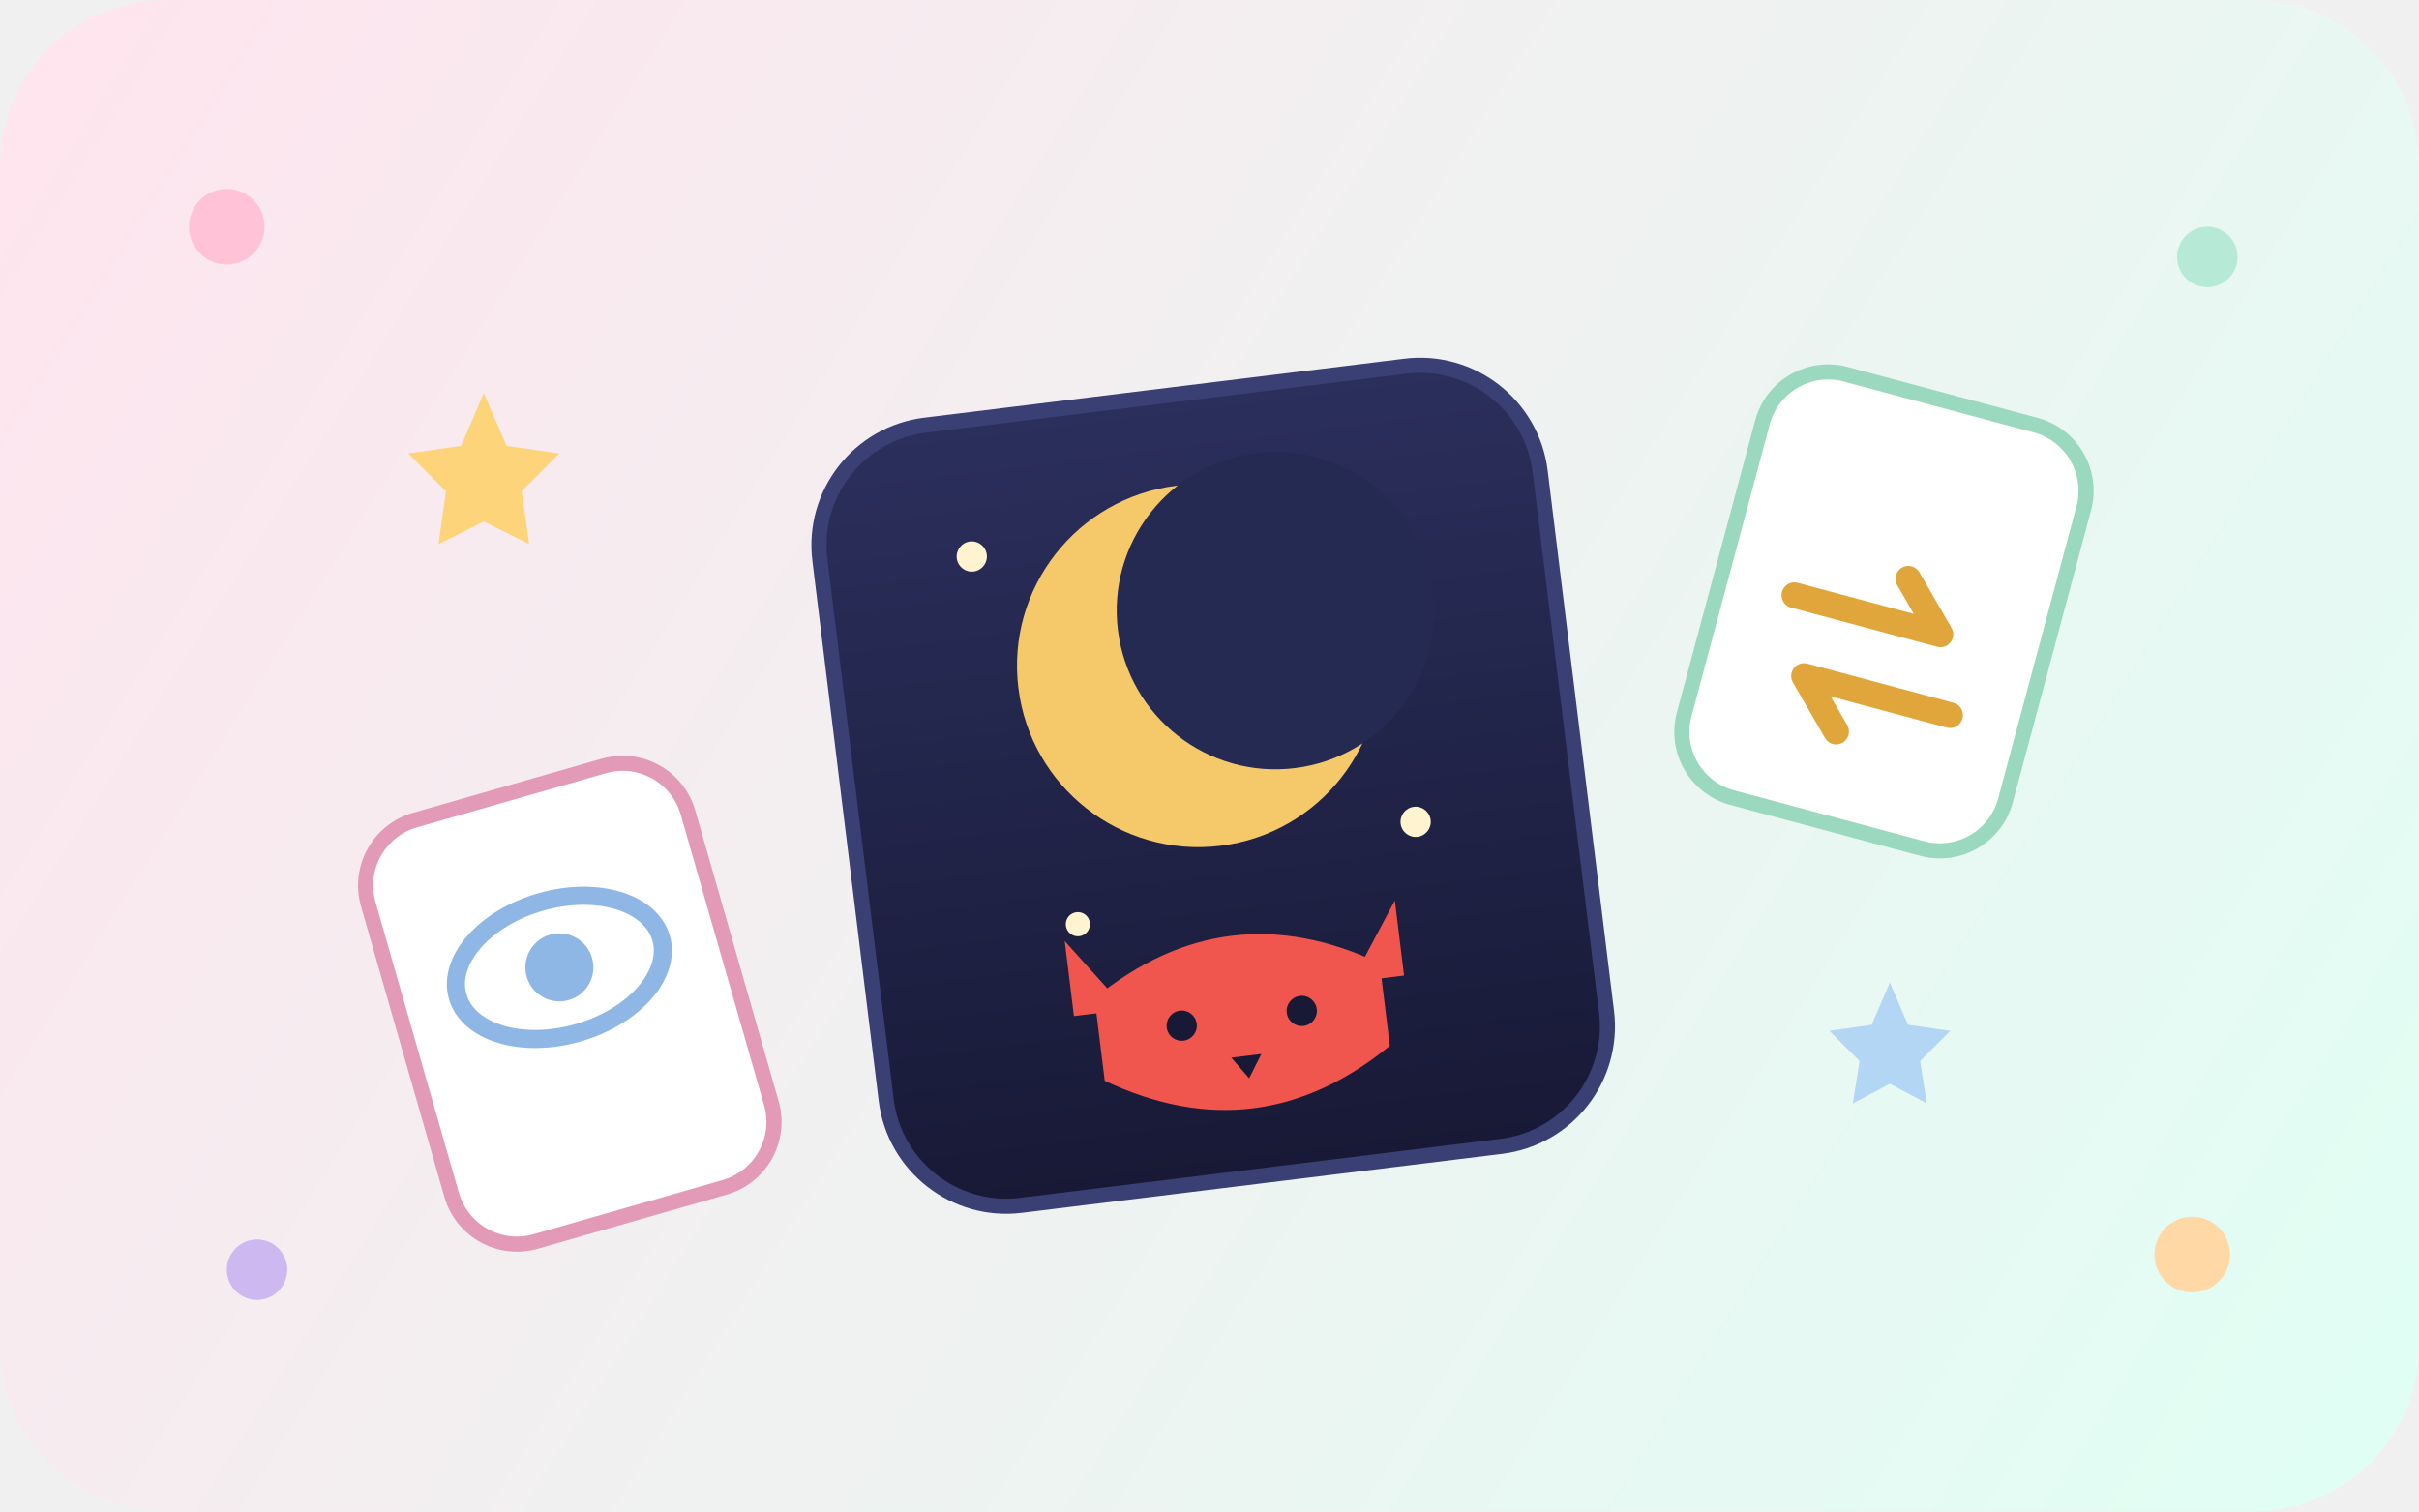
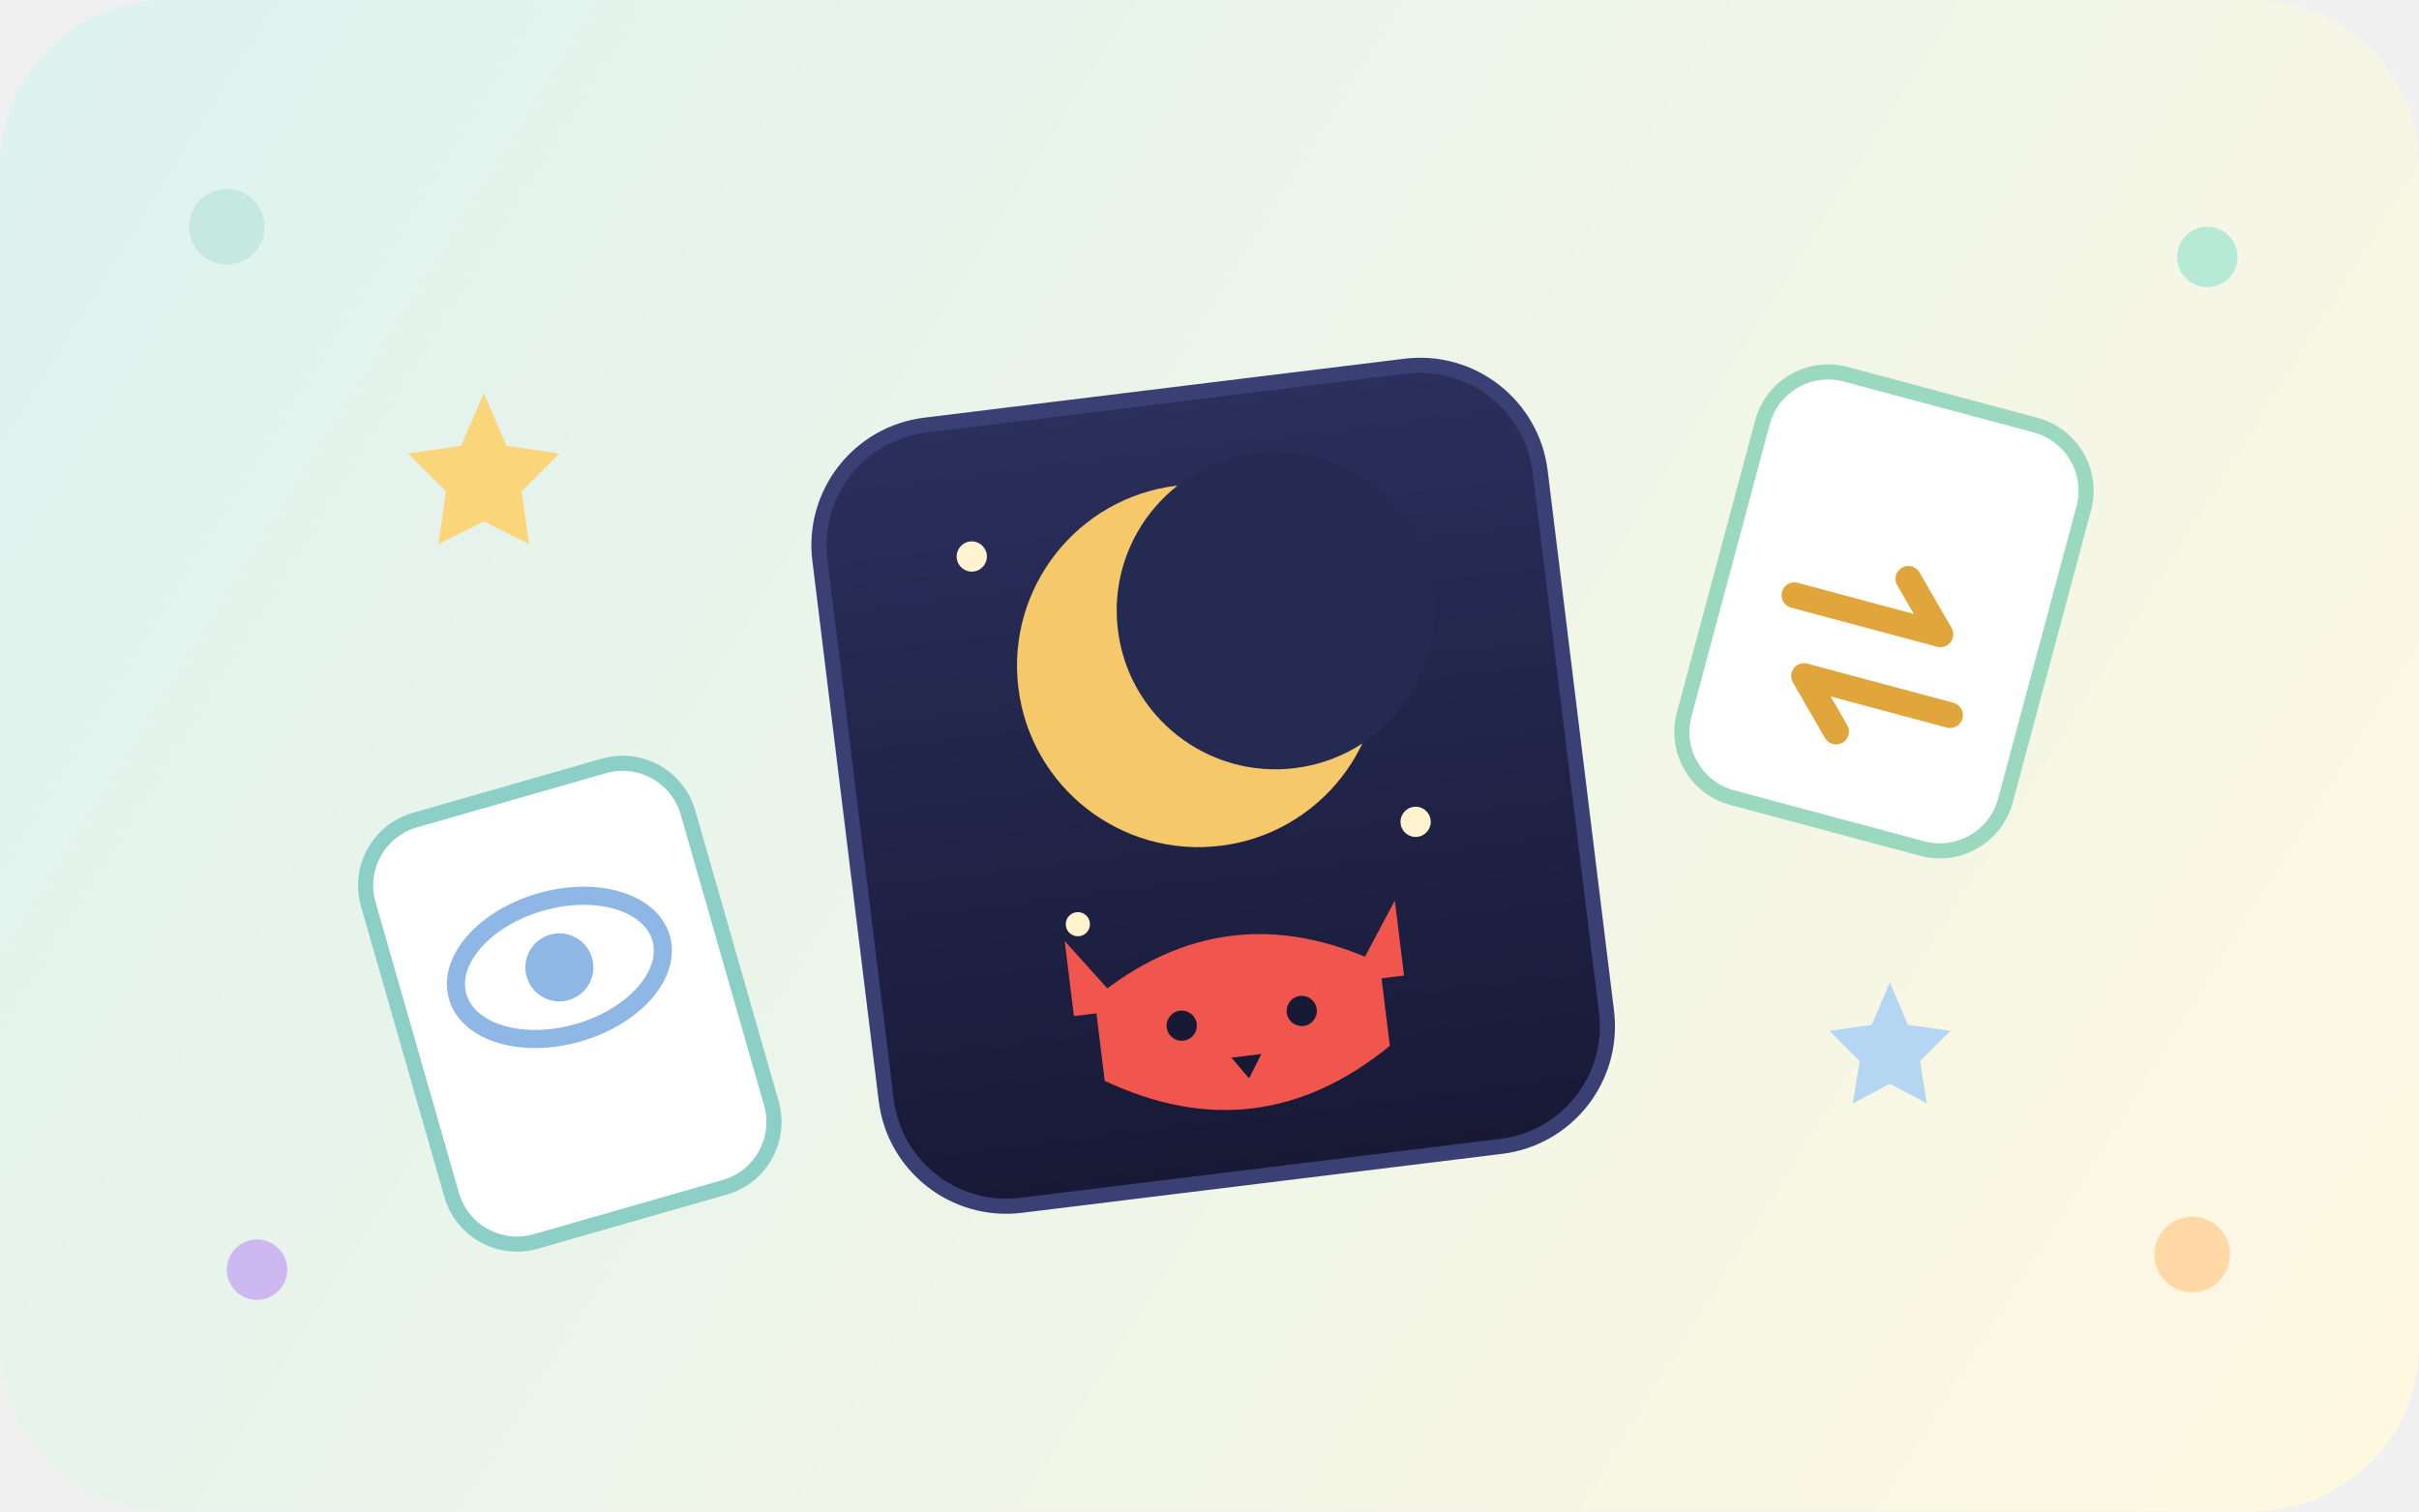
<svg xmlns="http://www.w3.org/2000/svg" viewBox="0 0 320 200" fill="none">
  <defs>
    <linearGradient id="ww-bg" x1="0" y1="0" x2="320" y2="200" gradientUnits="userSpaceOnUse">
-       <stop offset="0" stop-color="#ffe4ee" />
-       <stop offset="1" stop-color="#e0fff4" />
+       <stop offset="0" stop-color="#ddf2ef" />
+       <stop offset="1" stop-color="#fff8e1" />
    </linearGradient>
    <linearGradient id="ww-night" x1="0" y1="0" x2="0" y2="1">
      <stop offset="0" stop-color="#2b2f5c" />
      <stop offset="1" stop-color="#171935" />
    </linearGradient>
  </defs>
  <rect x="0" y="0" width="320" height="200" rx="22" fill="url(#ww-bg)" />
-   <circle cx="30" cy="30" r="5" fill="#ffc2d6" />
+   <circle cx="30" cy="30" r="5" fill="#c5e8e1" />
  <circle cx="292" cy="34" r="4" fill="#b7ead6" />
  <circle cx="34" cy="168" r="4" fill="#cdb9f0" />
  <circle cx="290" cy="166" r="5" fill="#ffd8a6" />
  <path d="M64 52 l3 7 7 1 -5 5 1 7 -6 -3 -6 3 1 -7 -5 -5 7 -1 z" fill="#ffd066" opacity="0.85" />
  <path d="M250 130 l2.4 5.6 5.6 .8 -4 4 .9 5.6 -4.9 -2.6 -4.9 2.6 .9 -5.6 -4 -4 5.6 -.8 z" fill="#a9d0f5" opacity="0.85" />
  <g transform="rotate(-7 160 100)">
    <rect x="112" y="52" width="96" height="104" rx="16" fill="url(#ww-night)" stroke="#3a3f74" stroke-width="2" />
    <circle cx="160" cy="88" r="24" fill="#f5c96a" />
    <circle cx="171" cy="82" r="21" fill="#252a52" />
    <circle cx="132" cy="70" r="2" fill="#fff3d0" />
    <circle cx="186" cy="112" r="2" fill="#fff3d0" />
    <circle cx="140" cy="120" r="1.6" fill="#fff3d0" />
    <path d="M138 122 l7 10 -7 0 z" fill="#f0564e" />
    <path d="M182 122 l-7 10 7 0 z" fill="#f0564e" />
    <path d="M141 130 q19 -12 38 0 l0 11 q-19 12 -38 0 z" fill="#f0564e" />
    <circle cx="152" cy="135" r="2" fill="#171935" />
    <circle cx="168" cy="135" r="2" fill="#171935" />
    <path d="M158 140 h4 l-2 3 z" fill="#171935" />
  </g>
  <g transform="rotate(-16 74 128)">
-     <rect x="52" y="104" width="44" height="58" rx="9" fill="#ffffff" stroke="#e39ab6" stroke-width="2" />
+     <rect x="52" y="104" width="44" height="58" rx="9" fill="#ffffff" stroke="#8ccfc6" stroke-width="2" />
    <ellipse cx="74" cy="128" rx="14" ry="9" fill="none" stroke="#8fb7e6" stroke-width="2.4" />
    <circle cx="74" cy="128" r="4.5" fill="#8fb7e6" />
  </g>
  <g transform="rotate(15 250 78)">
    <rect x="228" y="52" width="44" height="58" rx="9" fill="#ffffff" stroke="#9ad9bf" stroke-width="2" />
    <path d="M238 82 h20 l-6 -6 M262 92 h-20 l6 6" fill="none" stroke="#e0a63c" stroke-width="3.4" stroke-linecap="round" stroke-linejoin="round" />
  </g>
</svg>
